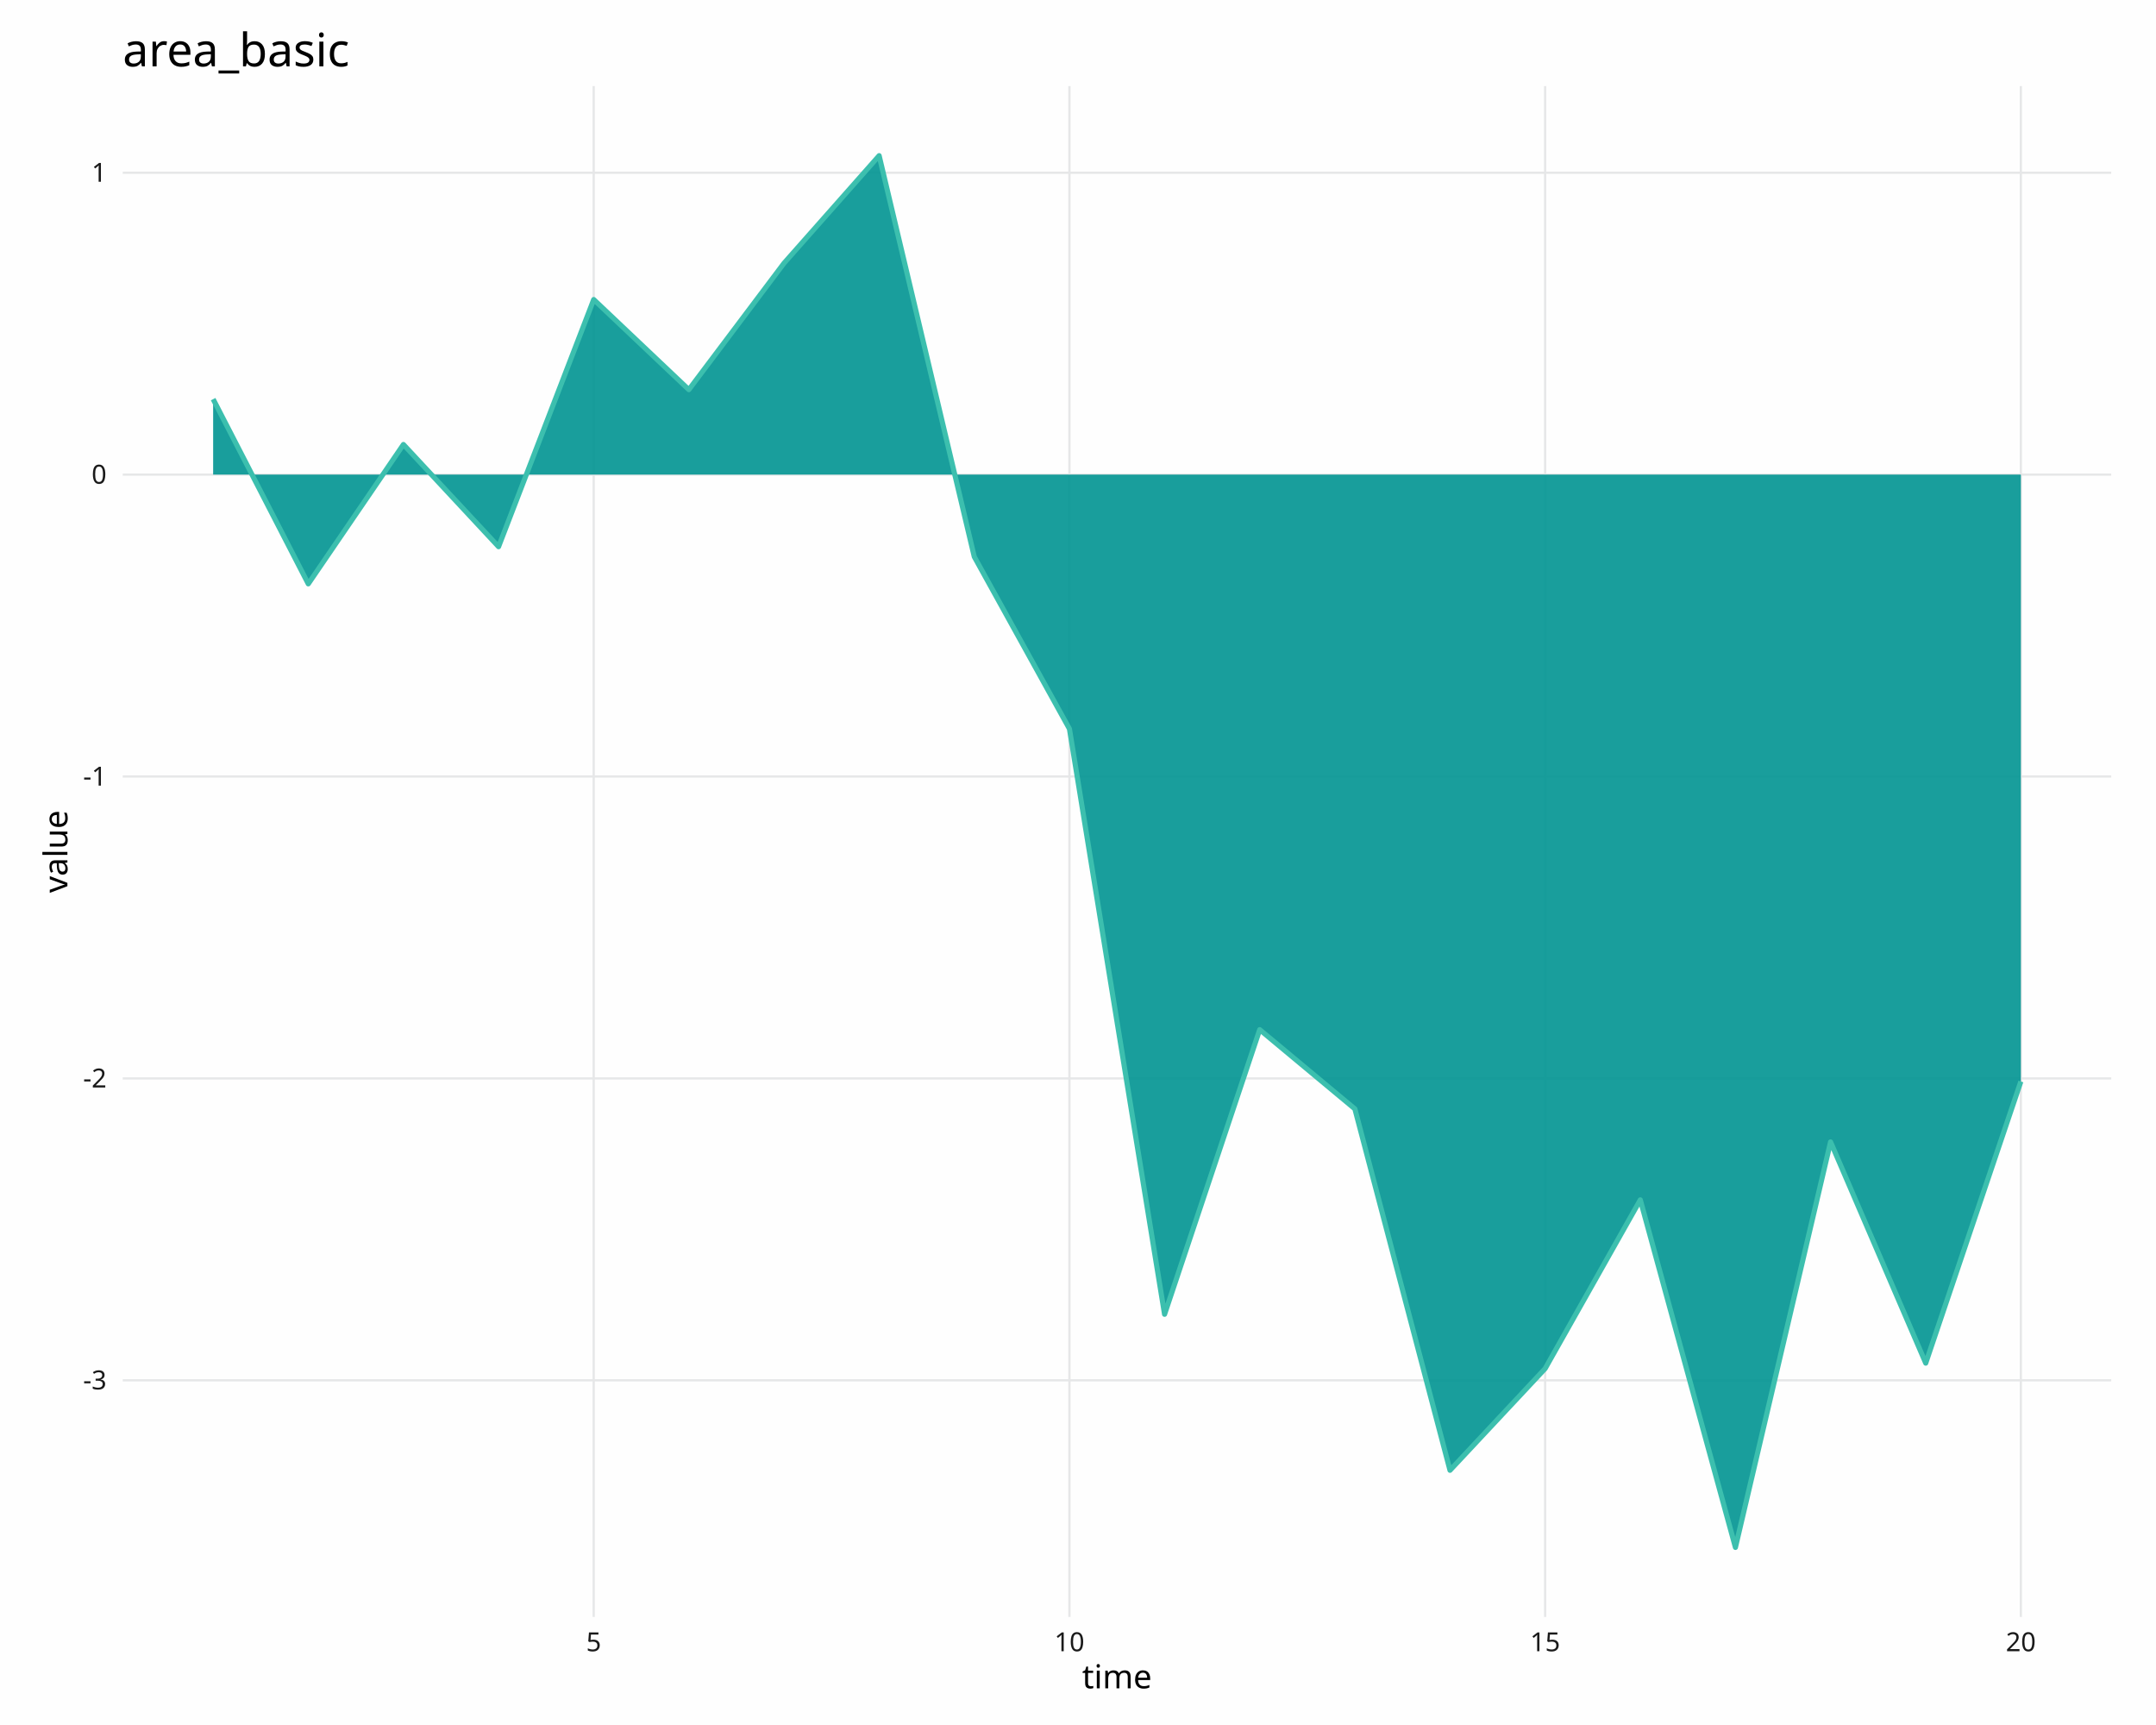
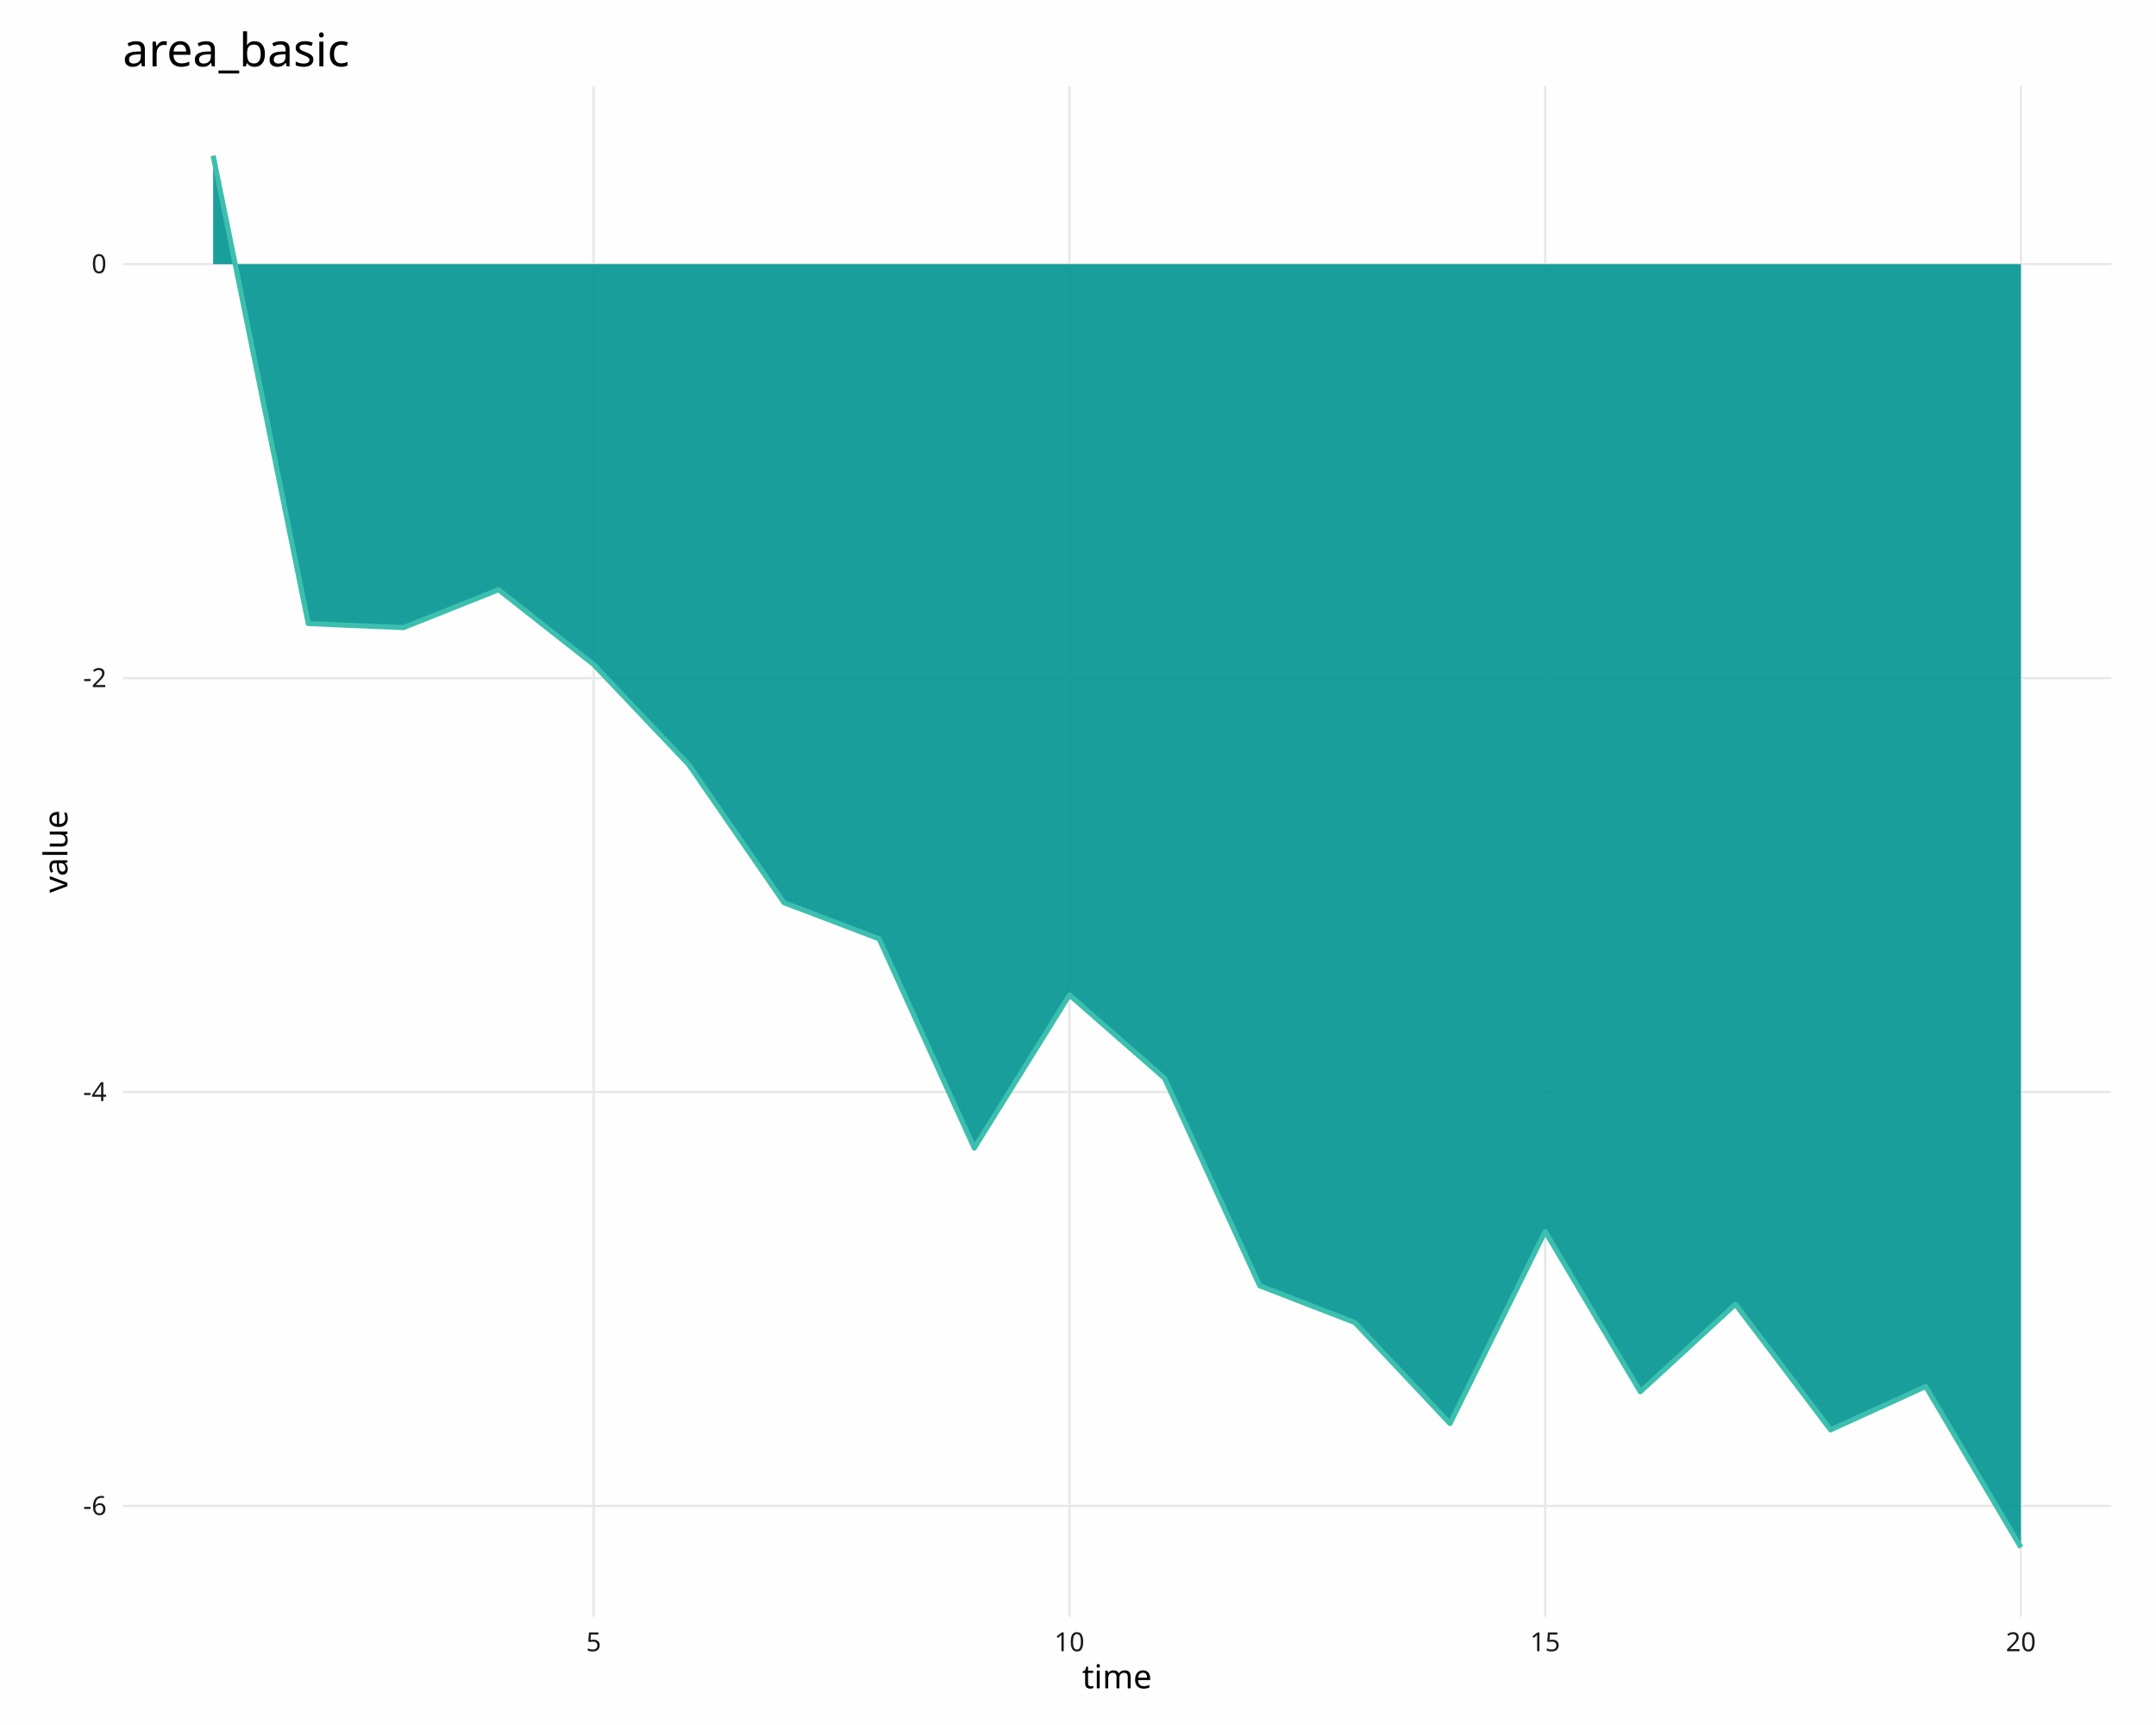
<svg xmlns="http://www.w3.org/2000/svg" class="svglite" data-engine-version="2.0" width="720.00pt" height="576.00pt" viewBox="0 0 720.00 576.00">
  <defs>
    <style type="text/css">
    .svglite line, .svglite polyline, .svglite polygon, .svglite path, .svglite rect, .svglite circle {
      fill: none;
      stroke: #000000;
      stroke-linecap: round;
      stroke-linejoin: round;
      stroke-miterlimit: 10.00;
    }
  </style>
  </defs>
  <rect width="100%" height="100%" style="stroke: none; fill: #FFFFFF;" />
  <defs>
    <clipPath id="cpMC4wMHw3MjAuMDB8MC4wMHw1NzYuMDA=">
      <rect x="0.00" y="0.00" width="720.00" height="576.00" />
    </clipPath>
  </defs>
  <g clip-path="url(#cpMC4wMHw3MjAuMDB8MC4wMHw1NzYuMDA=)">
    <rect x="-0" y="0.00" width="720.00" height="576.00" style="stroke-width: 1.16; stroke: #FEFEFE; fill: #FEFEFE;" />
  </g>
  <defs>
    <clipPath id="cpNDAuOTl8NzA1LjA2fDI4Ljc0fDUzOS45Mw==">
      <rect x="40.99" y="28.74" width="664.06" height="511.19" />
    </clipPath>
  </defs>
  <g clip-path="url(#cpNDAuOTl8NzA1LjA2fDI4Ljc0fDUzOS45Mw==)">
    <rect x="40.99" y="28.74" width="664.06" height="511.19" style="stroke-width: 1.16; stroke: #FEFEFE; fill: #FEFEFE;" />
-     <polyline points="40.99,460.91 705.06,460.91 " style="stroke-width: 0.75; stroke: #E6E7E8; stroke-linecap: butt;" />
-     <polyline points="40.99,360.10 705.06,360.10 " style="stroke-width: 0.75; stroke: #E6E7E8; stroke-linecap: butt;" />
-     <polyline points="40.99,259.29 705.06,259.29 " style="stroke-width: 0.75; stroke: #E6E7E8; stroke-linecap: butt;" />
-     <polyline points="40.99,158.48 705.06,158.48 " style="stroke-width: 0.75; stroke: #E6E7E8; stroke-linecap: butt;" />
-     <polyline points="40.99,57.68 705.06,57.68 " style="stroke-width: 0.75; stroke: #E6E7E8; stroke-linecap: butt;" />
+     <polyline points="40.99,502.85 705.06,502.85 " style="stroke-width: 0.75; stroke: #E6E7E8; stroke-linecap: butt;" />
+     <polyline points="40.99,364.63 705.06,364.63 " style="stroke-width: 0.75; stroke: #E6E7E8; stroke-linecap: butt;" />
+     <polyline points="40.99,226.41 705.06,226.41 " style="stroke-width: 0.75; stroke: #E6E7E8; stroke-linecap: butt;" />
+     <polyline points="40.99,88.20 705.06,88.20 " style="stroke-width: 0.75; stroke: #E6E7E8; stroke-linecap: butt;" />
    <polyline points="198.27,539.93 198.27,28.74 " style="stroke-width: 0.75; stroke: #E6E7E8; stroke-linecap: butt;" />
    <polyline points="357.14,539.93 357.14,28.74 " style="stroke-width: 0.75; stroke: #E6E7E8; stroke-linecap: butt;" />
    <polyline points="516.00,539.93 516.00,28.74 " style="stroke-width: 0.75; stroke: #E6E7E8; stroke-linecap: butt;" />
    <polyline points="674.87,539.93 674.87,28.74 " style="stroke-width: 0.75; stroke: #E6E7E8; stroke-linecap: butt;" />
-     <polygon points="71.18,133.28 102.95,194.96 134.72,148.42 166.50,182.55 198.27,100.02 230.04,130.11 261.82,87.88 293.59,51.98 325.36,185.90 357.14,243.37 388.91,438.86 420.68,343.81 452.46,370.27 484.23,490.95 516.00,456.99 547.78,400.65 579.55,516.70 611.32,381.30 643.10,455.17 674.87,361.12 674.87,158.48 643.10,158.48 611.32,158.48 579.55,158.48 547.78,158.48 516.00,158.48 484.23,158.48 452.46,158.48 420.68,158.48 388.91,158.48 357.14,158.48 325.36,158.48 293.59,158.48 261.82,158.48 230.04,158.48 198.27,158.48 166.50,158.48 134.72,158.48 102.95,158.48 71.18,158.48 " style="stroke-width: 0.00; stroke: none; stroke-linecap: butt; fill: #009491; fill-opacity: 0.90;" />
-     <polyline points="71.18,133.28 102.95,194.96 134.72,148.42 166.50,182.55 198.27,100.02 230.04,130.11 261.82,87.88 293.59,51.98 325.36,185.90 357.14,243.37 388.91,438.86 420.68,343.81 452.46,370.27 484.23,490.95 516.00,456.99 547.78,400.65 579.55,516.70 611.32,381.30 643.10,455.17 674.87,361.12 " style="stroke-width: 1.16; stroke: none; stroke-linecap: butt;" />
-     <polyline points="71.18,133.28 102.95,194.96 134.72,148.42 166.50,182.55 198.27,100.02 230.04,130.11 261.82,87.88 293.59,51.98 325.36,185.90 357.14,243.37 388.91,438.86 420.68,343.81 452.46,370.27 484.23,490.95 516.00,456.99 547.78,400.65 579.55,516.70 611.32,381.30 643.10,455.17 674.87,361.12 " style="stroke-width: 1.71; stroke: #3CBFAE; stroke-linecap: butt;" />
+     <polygon points="71.18,51.98 102.95,208.21 134.72,209.57 166.50,196.92 198.27,221.89 230.04,255.37 261.82,301.42 293.59,313.48 325.36,383.35 357.14,332.23 388.91,360.03 420.68,429.33 452.46,441.61 484.23,475.33 516.00,411.20 547.78,464.72 579.55,435.50 611.32,477.44 643.10,462.97 674.87,516.70 674.87,88.20 643.10,88.20 611.32,88.20 579.55,88.20 547.78,88.20 516.00,88.20 484.23,88.20 452.46,88.20 420.68,88.20 388.91,88.20 357.14,88.20 325.36,88.20 293.59,88.20 261.82,88.20 230.04,88.20 198.27,88.20 166.50,88.20 134.72,88.20 102.95,88.20 71.18,88.20 " style="stroke-width: 0.00; stroke: none; stroke-linecap: butt; fill: #009491; fill-opacity: 0.90;" />
+     <polyline points="71.18,51.98 102.95,208.21 134.72,209.57 166.50,196.92 198.27,221.89 230.04,255.37 261.82,301.42 293.59,313.48 325.36,383.35 357.14,332.23 388.91,360.03 420.68,429.33 452.46,441.61 484.23,475.33 516.00,411.20 547.78,464.72 579.55,435.50 611.32,477.44 643.10,462.97 674.87,516.70 " style="stroke-width: 1.16; stroke: none; stroke-linecap: butt;" />
+     <polyline points="71.18,51.98 102.95,208.21 134.72,209.57 166.50,196.92 198.27,221.89 230.04,255.37 261.82,301.42 293.59,313.48 325.36,383.35 357.14,332.23 388.91,360.03 420.68,429.33 452.46,441.61 484.23,475.33 516.00,411.20 547.78,464.72 579.55,435.50 611.32,477.44 643.10,462.97 674.87,516.70 " style="stroke-width: 1.71; stroke: #3CBFAE; stroke-linecap: butt;" />
  </g>
  <g clip-path="url(#cpMC4wMHw3MjAuMDB8MC4wMHw1NzYuMDA=)">
-     <text x="35.61" y="463.93" text-anchor="end" style="font-size: 8.80px; fill: #1A1A1A; font-family: sans;" textLength="7.82px" lengthAdjust="spacingAndGlyphs">-3</text>
-     <text x="35.61" y="363.13" text-anchor="end" style="font-size: 8.80px; fill: #1A1A1A; font-family: sans;" textLength="7.82px" lengthAdjust="spacingAndGlyphs">-2</text>
-     <text x="35.61" y="262.32" text-anchor="end" style="font-size: 8.80px; fill: #1A1A1A; font-family: sans;" textLength="7.82px" lengthAdjust="spacingAndGlyphs">-1</text>
-     <text x="35.61" y="161.51" text-anchor="end" style="font-size: 8.80px; fill: #1A1A1A; font-family: sans;" textLength="4.89px" lengthAdjust="spacingAndGlyphs">0</text>
-     <text x="35.61" y="60.70" text-anchor="end" style="font-size: 8.80px; fill: #1A1A1A; font-family: sans;" textLength="4.89px" lengthAdjust="spacingAndGlyphs">1</text>
+     <text x="35.61" y="505.88" text-anchor="end" style="font-size: 8.80px; fill: #1A1A1A; font-family: sans;" textLength="7.82px" lengthAdjust="spacingAndGlyphs">-6</text>
+     <text x="35.61" y="367.66" text-anchor="end" style="font-size: 8.80px; fill: #1A1A1A; font-family: sans;" textLength="7.82px" lengthAdjust="spacingAndGlyphs">-4</text>
+     <text x="35.61" y="229.44" text-anchor="end" style="font-size: 8.80px; fill: #1A1A1A; font-family: sans;" textLength="7.82px" lengthAdjust="spacingAndGlyphs">-2</text>
+     <text x="35.61" y="91.22" text-anchor="end" style="font-size: 8.80px; fill: #1A1A1A; font-family: sans;" textLength="4.89px" lengthAdjust="spacingAndGlyphs">0</text>
    <text x="198.27" y="551.37" text-anchor="middle" style="font-size: 8.80px; fill: #1A1A1A; font-family: sans;" textLength="4.89px" lengthAdjust="spacingAndGlyphs">5</text>
    <text x="357.14" y="551.37" text-anchor="middle" style="font-size: 8.80px; fill: #1A1A1A; font-family: sans;" textLength="9.79px" lengthAdjust="spacingAndGlyphs">10</text>
    <text x="516.00" y="551.37" text-anchor="middle" style="font-size: 8.80px; fill: #1A1A1A; font-family: sans;" textLength="9.79px" lengthAdjust="spacingAndGlyphs">15</text>
    <text x="674.87" y="551.37" text-anchor="middle" style="font-size: 8.80px; fill: #1A1A1A; font-family: sans;" textLength="9.79px" lengthAdjust="spacingAndGlyphs">20</text>
    <text x="373.02" y="563.75" text-anchor="middle" style="font-size: 11.00px; font-family: sans;" textLength="20.78px" lengthAdjust="spacingAndGlyphs">time</text>
    <text transform="translate(22.51,284.34) rotate(-90)" text-anchor="middle" style="font-size: 11.00px; font-family: sans;" textLength="26.30px" lengthAdjust="spacingAndGlyphs">value</text>
    <text x="40.99" y="22.16" style="font-size: 15.40px; font-family: sans;" textLength="75.35px" lengthAdjust="spacingAndGlyphs">area_basic</text>
  </g>
</svg>
